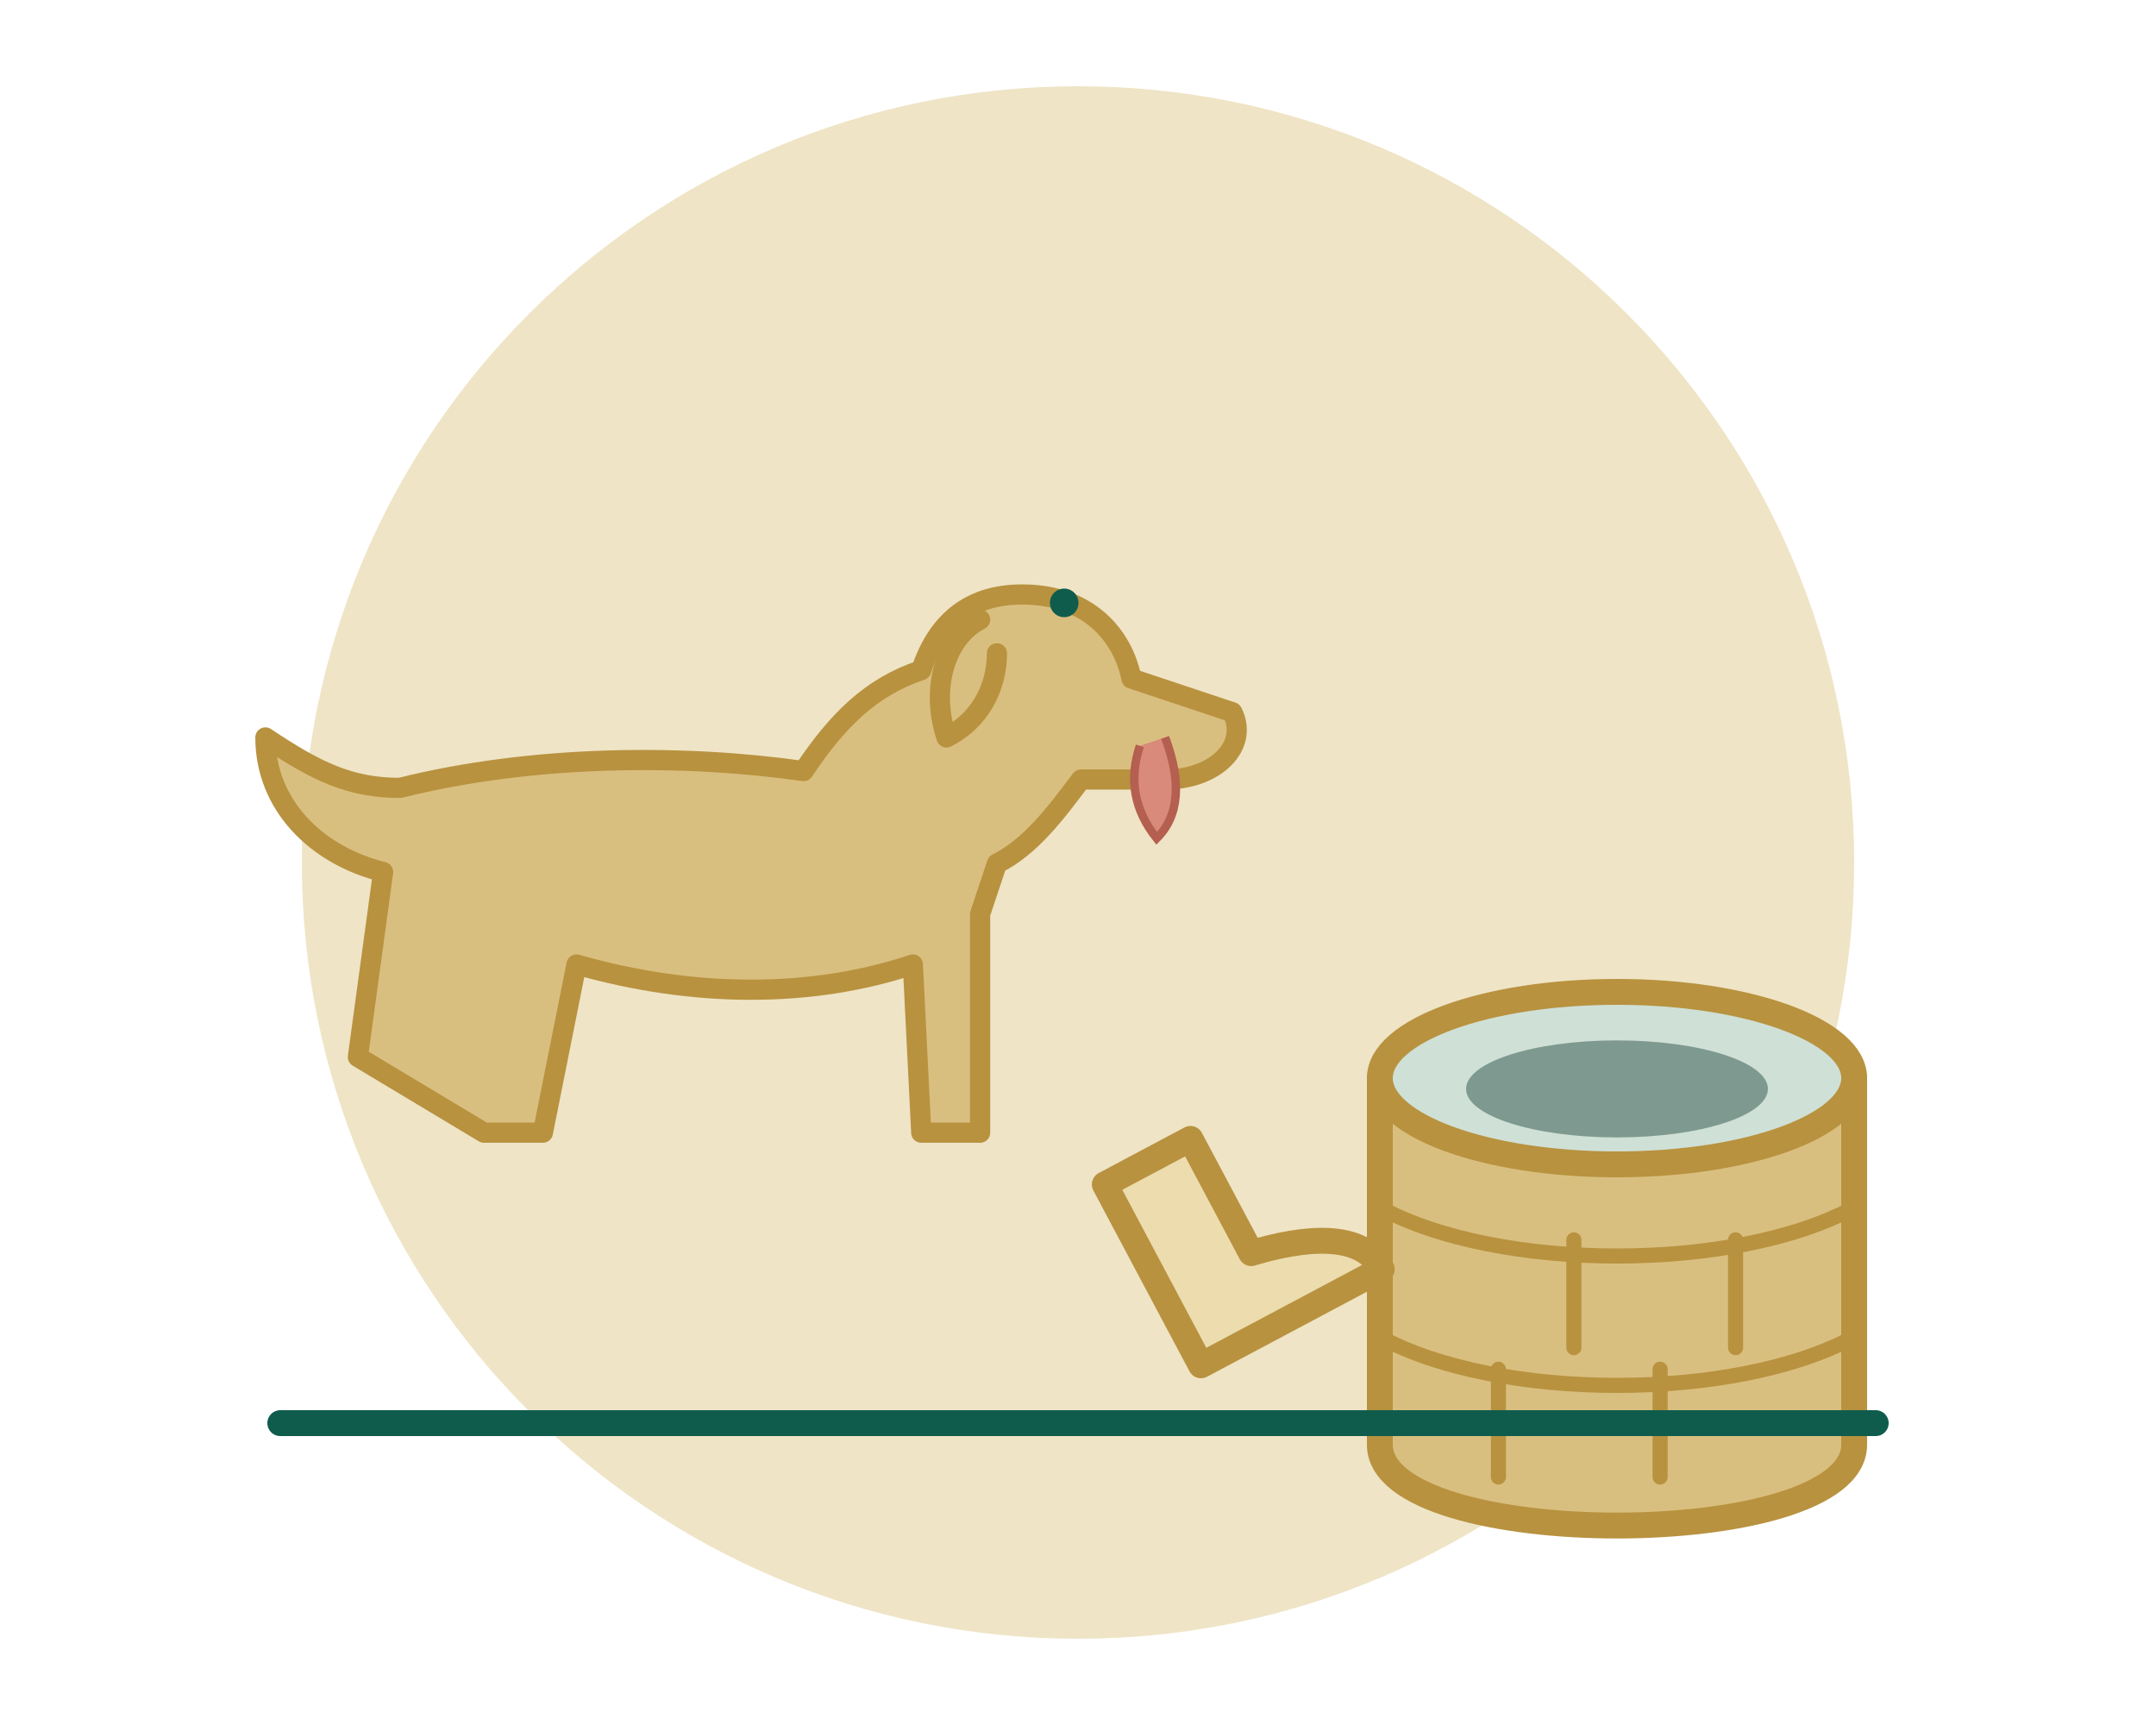
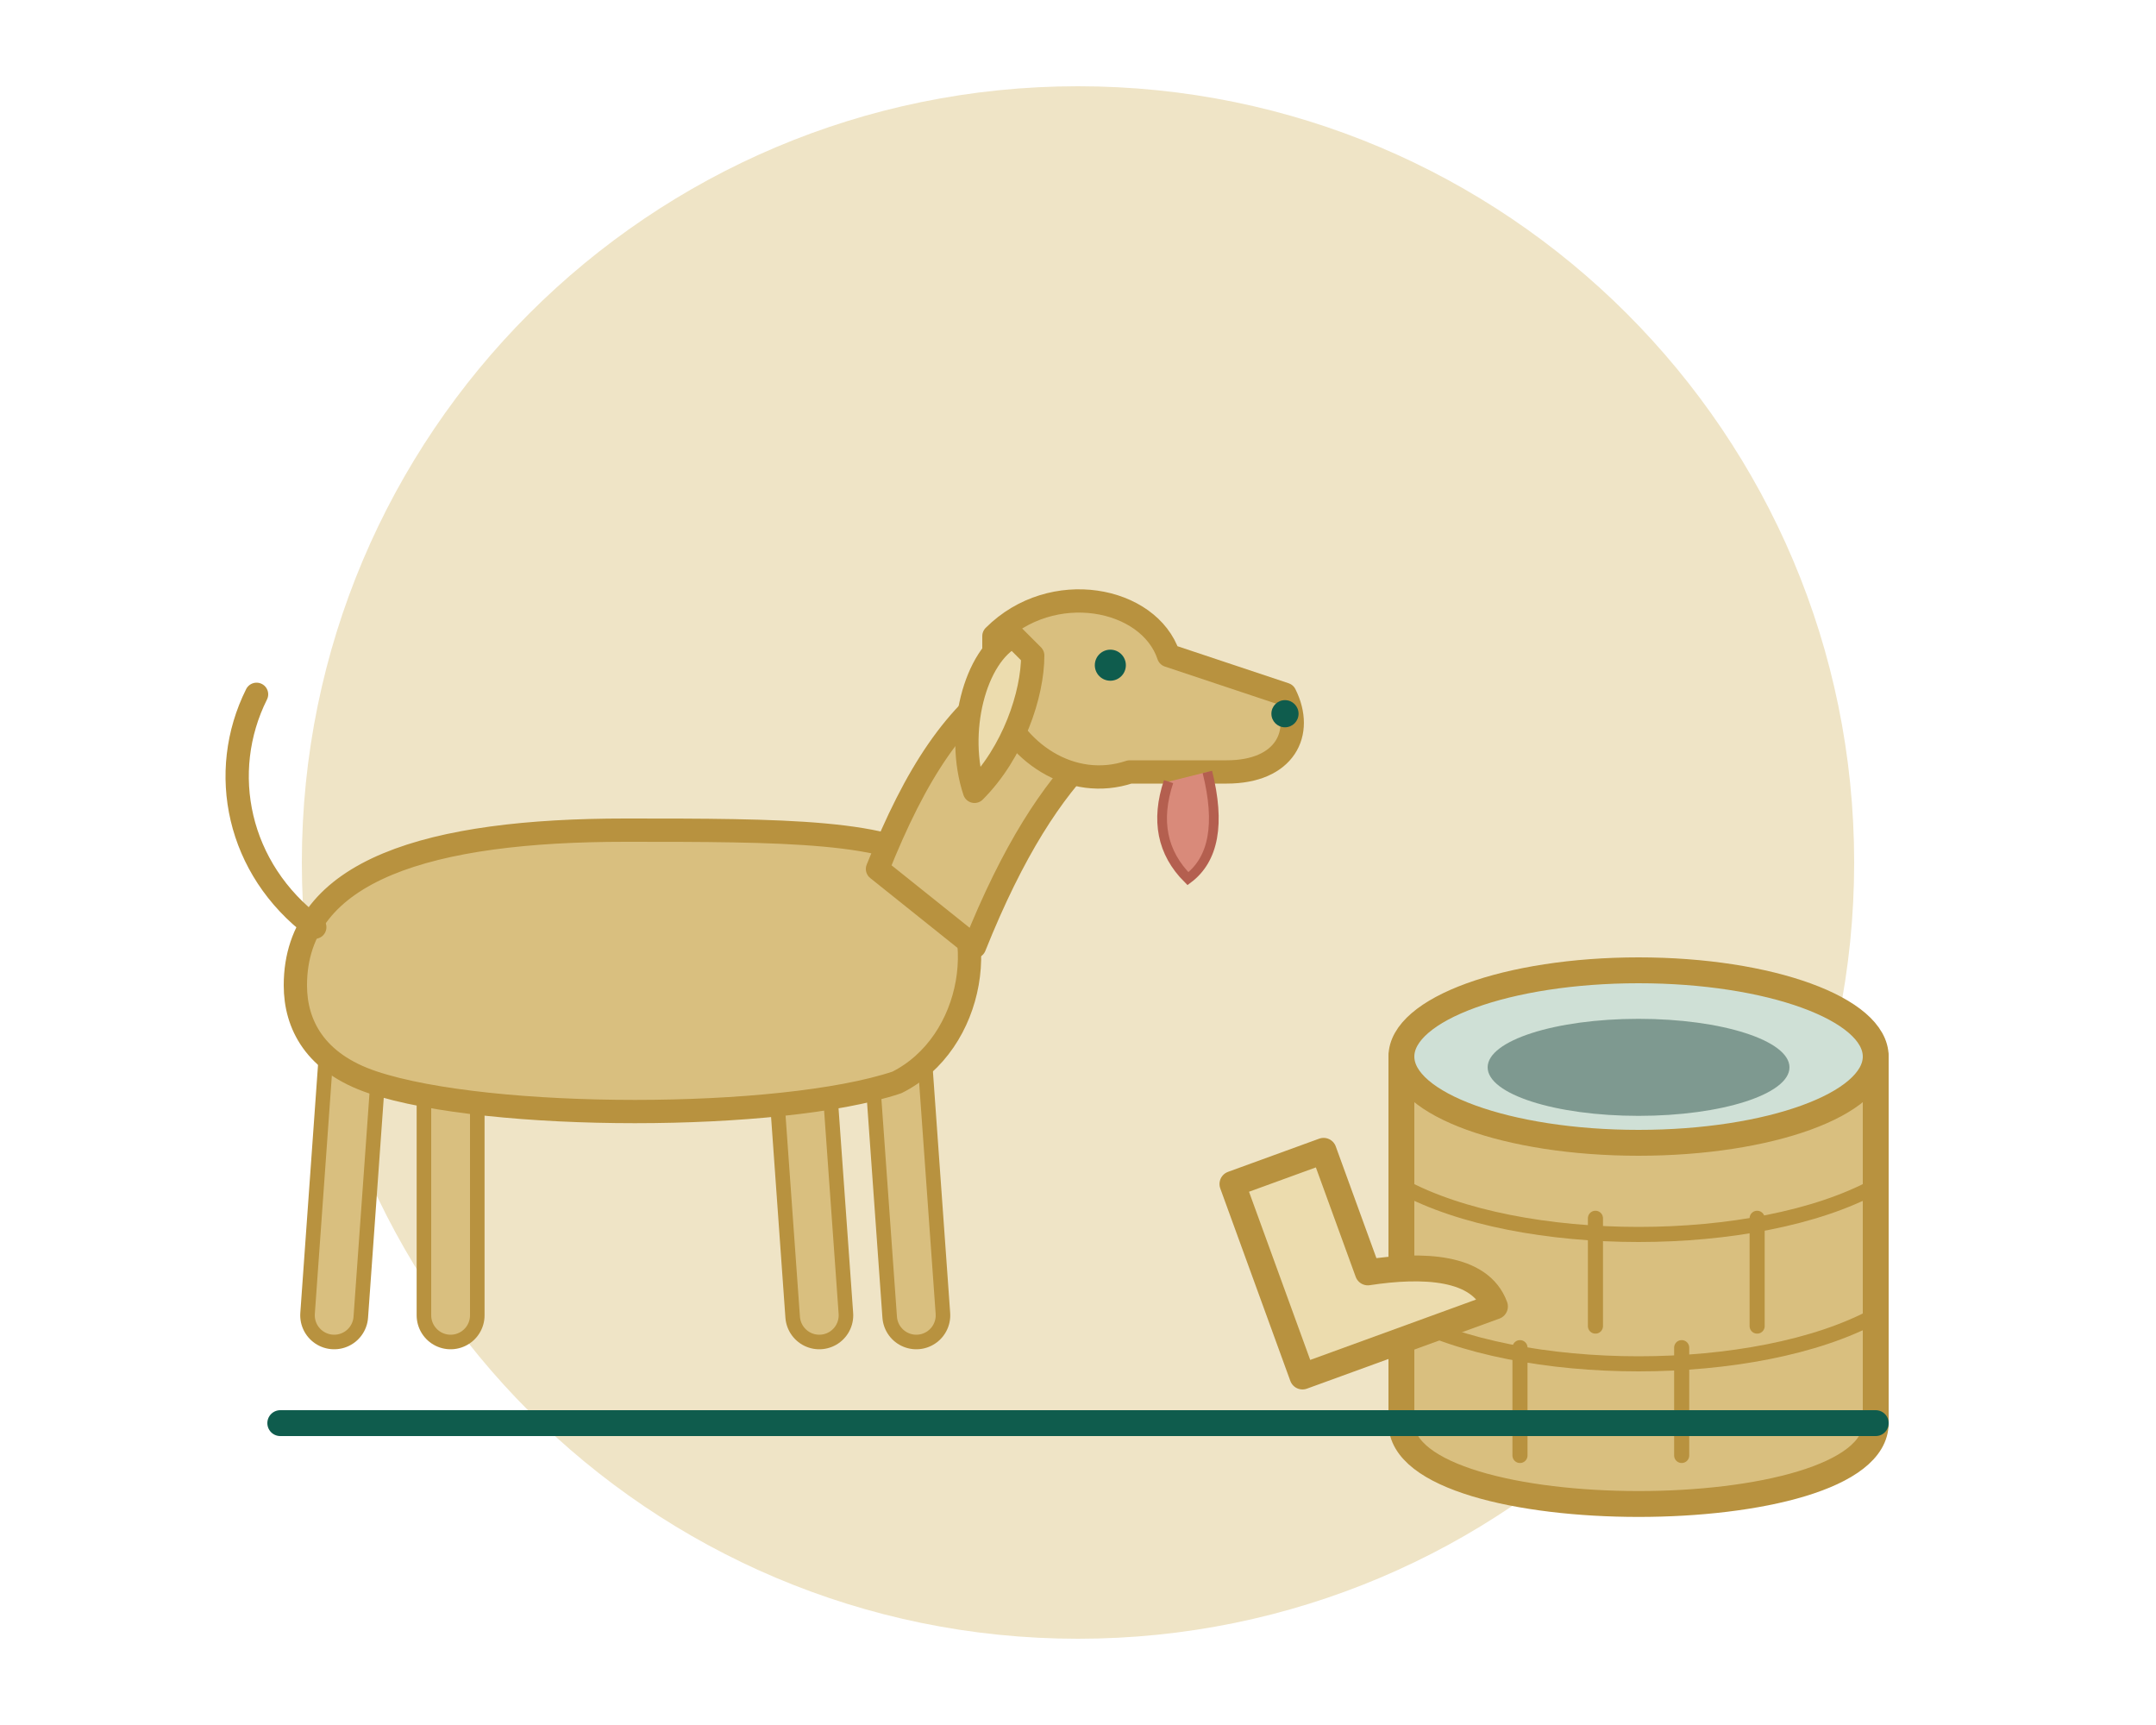
<svg xmlns="http://www.w3.org/2000/svg" viewBox="0 0 200 160">
  <style>
.g{fill:none;stroke:#b8923f;stroke-width:2.4;stroke-linecap:round;stroke-linejoin:round}
.gt{fill:none;stroke:#b8923f;stroke-width:1.4;stroke-linecap:round;stroke-linejoin:round}
.e{fill:none;stroke:#0f5c4d;stroke-width:2.4;stroke-linecap:round;stroke-linejoin:round}
.et{fill:none;stroke:#0f5c4d;stroke-width:1.5;stroke-linecap:round;stroke-linejoin:round}
.f{fill:#ecdcae}.f2{fill:#d9bf7f}.fe{fill:#cfe0d6}.w{fill:#fffaf0}.ink{fill:#7a5a22}
</style>
  <circle cx="100" cy="80" r="72" fill="#efe4c6" />
-   <g transform="translate(2 6) scale(.78)">
-     <path class="f2" d="M40 118 l3 -22 c-8 -2 -14 -8 -14 -16 c6 4 10 6 16 6 c16 -4 34 -4 48 -2 c4 -6 8 -10 14 -12 c2 -6 6 -9 12 -9 c8 0 12 5 13 10 l12 4 c2 4 -2 8 -8 8 l-10 0 c-3 4 -6 8 -10 10 l-2 6 v26 h-7 l-1 -20 c-12 4 -26 4 -40 0 l-4 20 h-7 Z" />
-     <path class="g" d="M40 118 l3 -22 c-8 -2 -14 -8 -14 -16 c6 4 10 6 16 6 c16 -4 34 -4 48 -2 c4 -6 8 -10 14 -12 c2 -6 6 -9 12 -9 c8 0 12 5 13 10 l12 4 c2 4 -2 8 -8 8 l-10 0 c-3 4 -6 8 -10 10 l-2 6 v26 h-7 l-1 -20 c-12 4 -26 4 -40 0 l-4 20 h-7 Z" />
-     <path class="g" d="M114 66 c-4 2 -6 8 -4 14 c4 -2 6 -6 6 -10" />
-     <circle cx="124" cy="64" r="1.7" fill="#0f5c4d" />
-     <path d="M136 80 q3 8 -1 12 q-4 -5 -2 -11" fill="#d98a7a" stroke="#b45f4f" stroke-width="1" />
+   <g transform="translate(-14 14) scale(0.9)">
+     <path d="M52 92 L50 120" stroke="#b8923f" stroke-width="7" stroke-linecap="round" />
+     <path d="M52 92 L50 120" stroke="#d9bf7f" stroke-width="4" stroke-linecap="round" />
+     <path d="M62 92 L62 120" stroke="#b8923f" stroke-width="7" stroke-linecap="round" />
+     <path d="M62 92 L62 120" stroke="#d9bf7f" stroke-width="4" stroke-linecap="round" />
+     <path d="M98 92 L100 120" stroke="#b8923f" stroke-width="7" stroke-linecap="round" />
+     <path d="M98 92 L100 120" stroke="#d9bf7f" stroke-width="4" stroke-linecap="round" />
+     <path d="M108 92 L110 120" stroke="#b8923f" stroke-width="7" stroke-linecap="round" />
+     <path d="M108 92 L110 120" stroke="#d9bf7f" stroke-width="4" stroke-linecap="round" />
+     <path class="f2" d="M46 86 C46 74 60 70 80 70 C96 70 108 70 112 74 C118 80 116 92 108 96 C96 100 66 100 54 96 C48 94 46 90 46 86 Z" />
+     <path class="g" d="M46 86 C46 74 60 70 80 70 C96 70 108 70 112 74 C118 80 116 92 108 96 C96 100 66 100 54 96 C48 94 46 90 46 86 Z" />
+     <path class="f2" d="M106 74 C110 64 114 58 120 54 L128 62 C124 66 120 72 116 82 Z" />
+     <path class="g" d="M106 74 C110 64 114 58 120 54 L128 62 C124 66 120 72 116 82 Z" />
+     <path class="f2" d="M118 50 C124 44 134 46 136 52 L148 56 C150 60 148 64 142 64 L132 64 C126 66 120 62 118 56 Z" />
+     <path class="g" d="M118 50 C124 44 134 46 136 52 L148 56 C150 60 148 64 142 64 L132 64 C126 66 120 62 118 56 Z" />
+     <path class="f" d="M120 50 C116 52 114 60 116 66 C120 62 122 56 122 52 Z" />
+     <path class="g" d="M120 50 C116 52 114 60 116 66 C120 62 122 56 122 52 Z" />
+     <circle cx="130" cy="53" r="1.6" fill="#0f5c4d" />
+     <circle cx="148" cy="58" r="1.4" fill="#0f5c4d" />
+     <path d="M140 64 q2 8 -2 11 q-4 -4 -2 -10" fill="#d98a7a" stroke="#b45f4f" stroke-width="1" />
+     <path class="g" d="M48 80 C40 74 38 64 42 56" />
  </g>
-   <path class="f2" d="M128 100 V134 C128 144 172 144 172 134 V100 Z" />
-   <path class="g" d="M128 100 V134 C128 144 172 144 172 134 V100 Z" />
-   <ellipse class="fe" cx="150" cy="100" rx="22" ry="8" />
-   <ellipse class="g" cx="150" cy="100" rx="22" ry="8" />
-   <ellipse fill="#3d5f55" opacity=".55" cx="150" cy="101" rx="14" ry="4.5" />
-   <path class="gt" d="M128 112 C139.0 118 161.0 118 172 112" />
-   <path class="gt" d="M146 115 v10" />
-   <path class="gt" d="M161 115 v10" />
-   <path class="gt" d="M128 124 C139.0 130 161.0 130 172 124" />
-   <path class="gt" d="M139 127 v10" />
-   <path class="gt" d="M154 127 v10" />
-   <g transform="rotate(-28 118 122)">
-     <path class="f" d="M110 104 h9 v12 c5 1 10 3 10 7 h-19 Z" />
-     <path class="g" d="M110 104 h9 v12 c5 1 10 3 10 7 h-19 Z" />
+   <path class="f2" d="M130 98 V132 C130 142 174 142 174 132 V98 Z" />
+   <path class="g" d="M130 98 V132 C130 142 174 142 174 132 V98 Z" />
+   <ellipse class="fe" cx="152" cy="98" rx="22" ry="8" />
+   <ellipse class="g" cx="152" cy="98" rx="22" ry="8" />
+   <ellipse fill="#3d5f55" opacity=".55" cx="152" cy="99" rx="14" ry="4.5" />
+   <path class="gt" d="M130 110 C141.0 116 163.0 116 174 110" />
+   <path class="gt" d="M148 113 v10" />
+   <path class="gt" d="M163 113 v10" />
+   <path class="gt" d="M130 122 C141.0 128 163.0 128 174 122" />
+   <path class="gt" d="M141 125 v10" />
+   <path class="gt" d="M156 125 v10" />
+   <g transform="rotate(-20 128 124)">
+     <path class="f" d="M120 106 h9 v12 c5 1 10 3 10 7 h-19 Z" />
+     <path class="g" d="M120 106 h9 v12 c5 1 10 3 10 7 h-19 Z" />
  </g>
  <path class="e" d="M26 132 h148" />
</svg>
